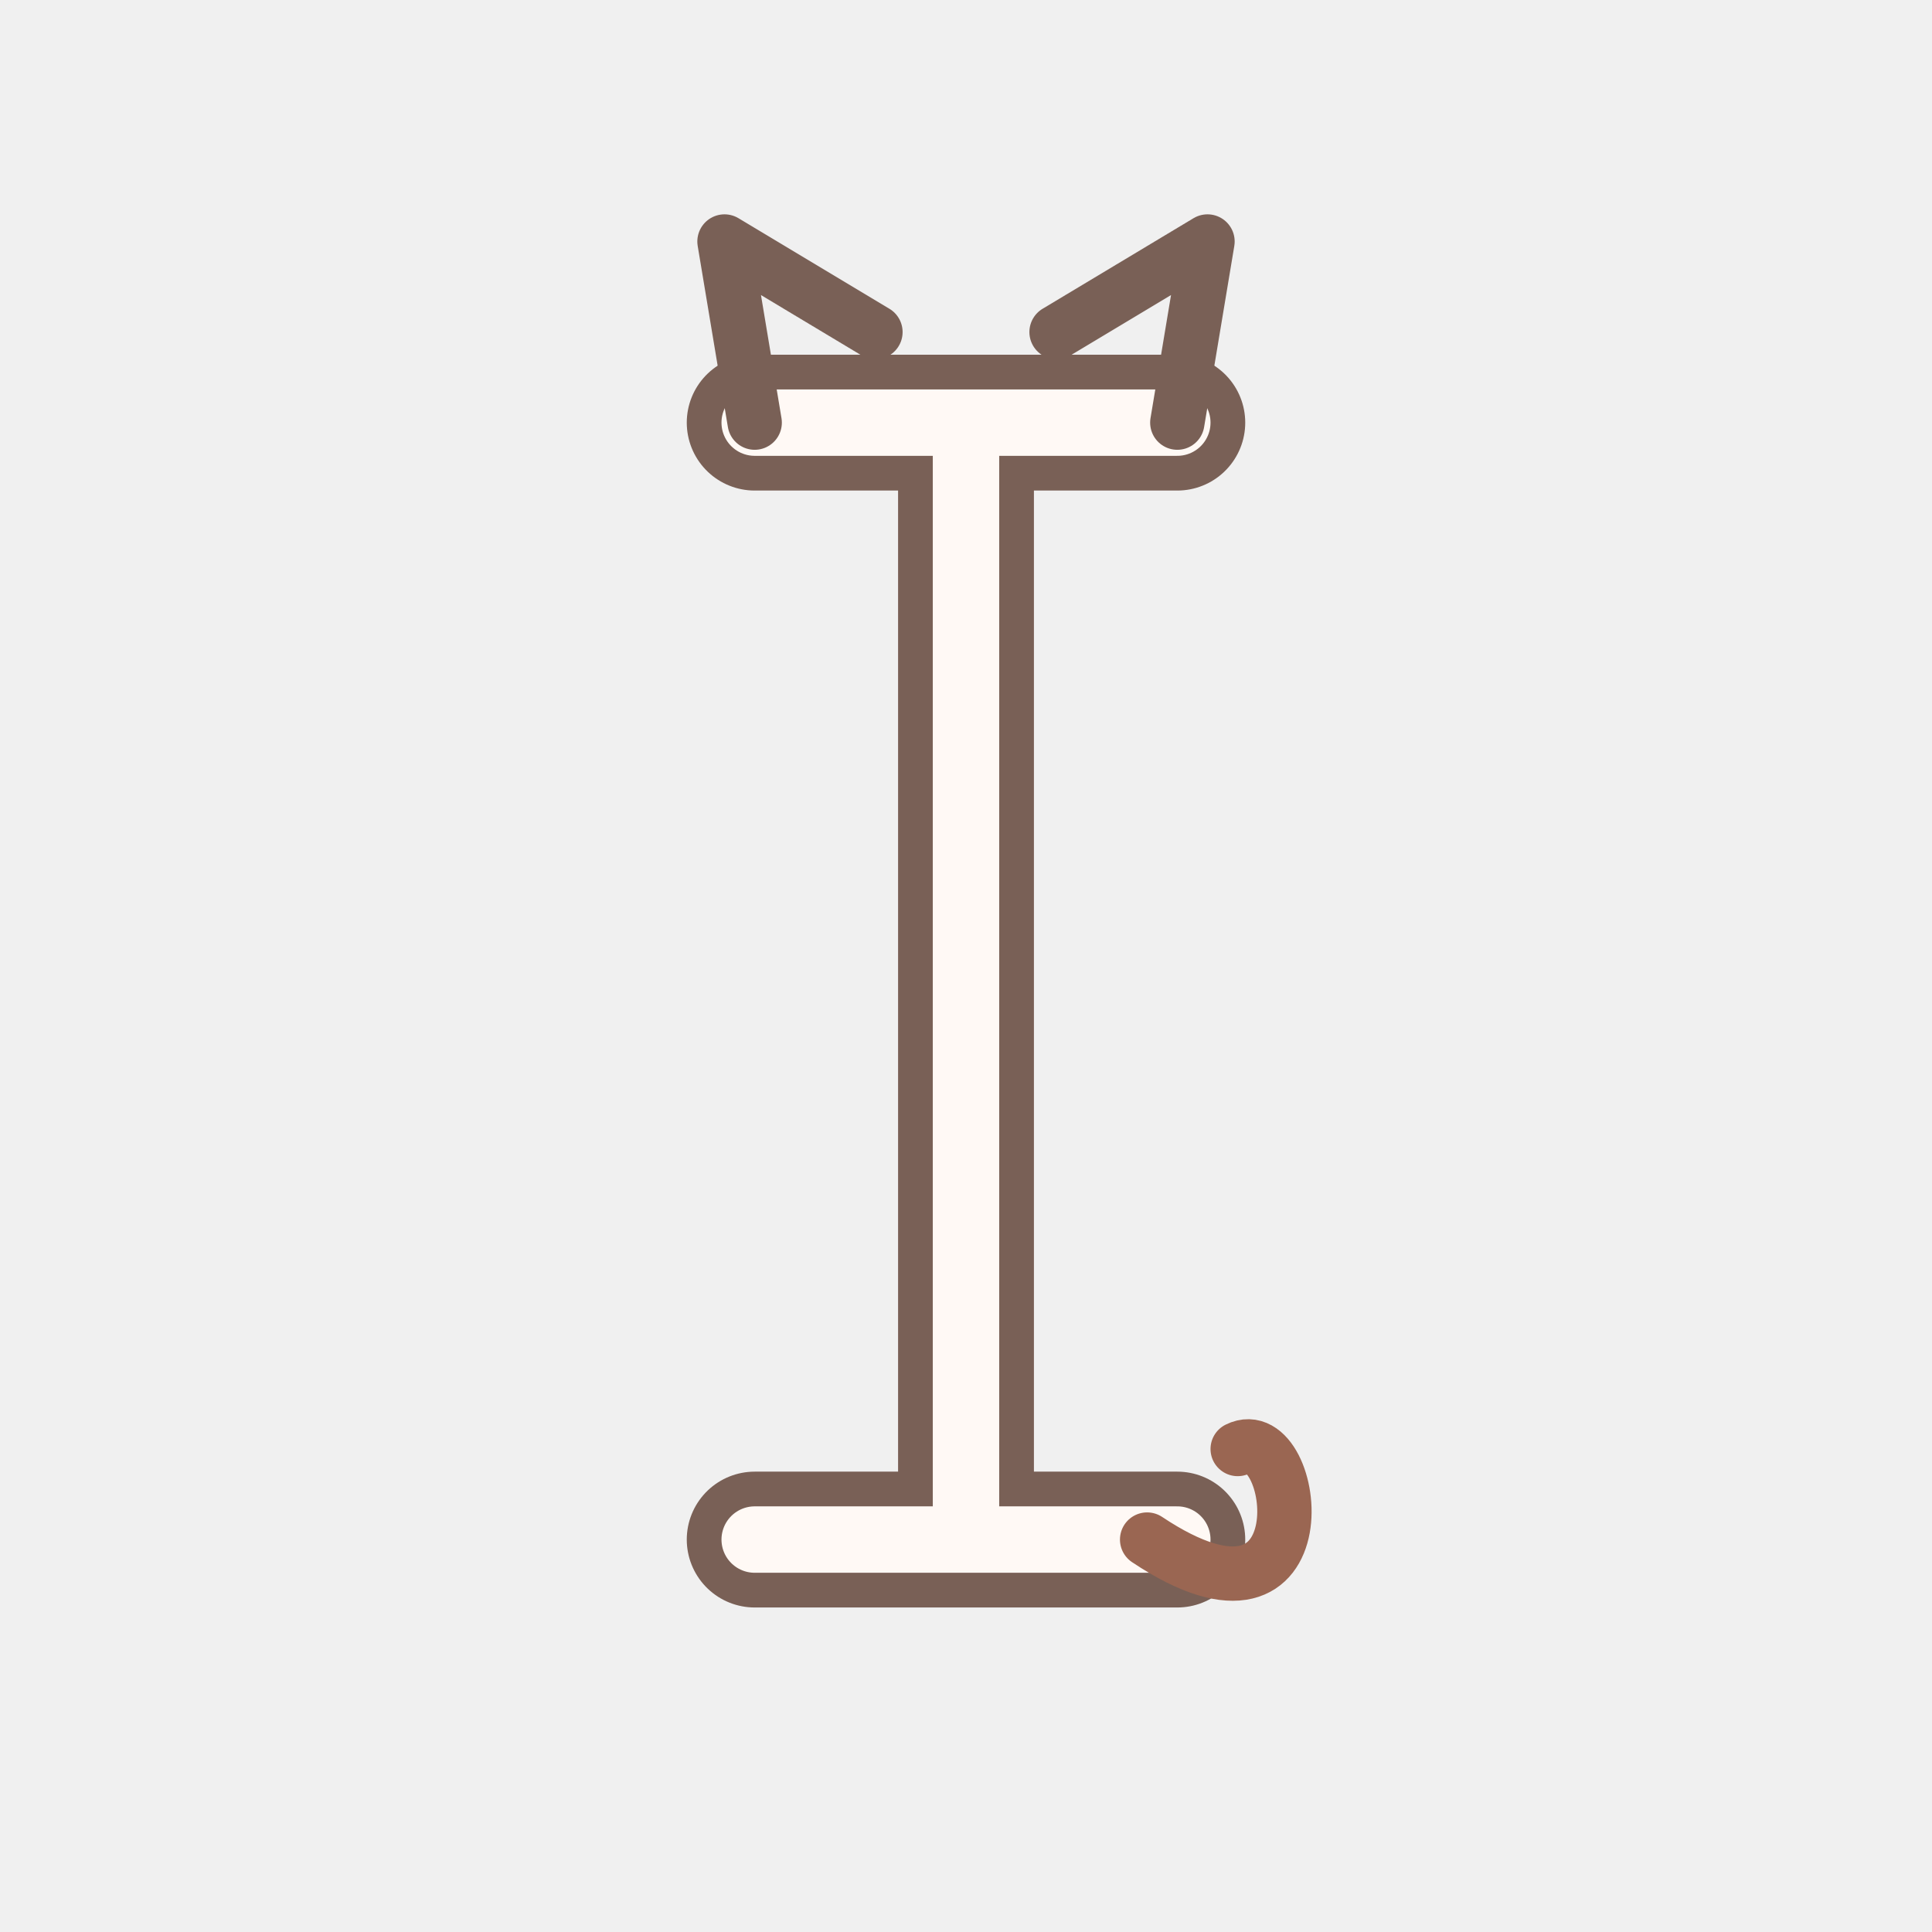
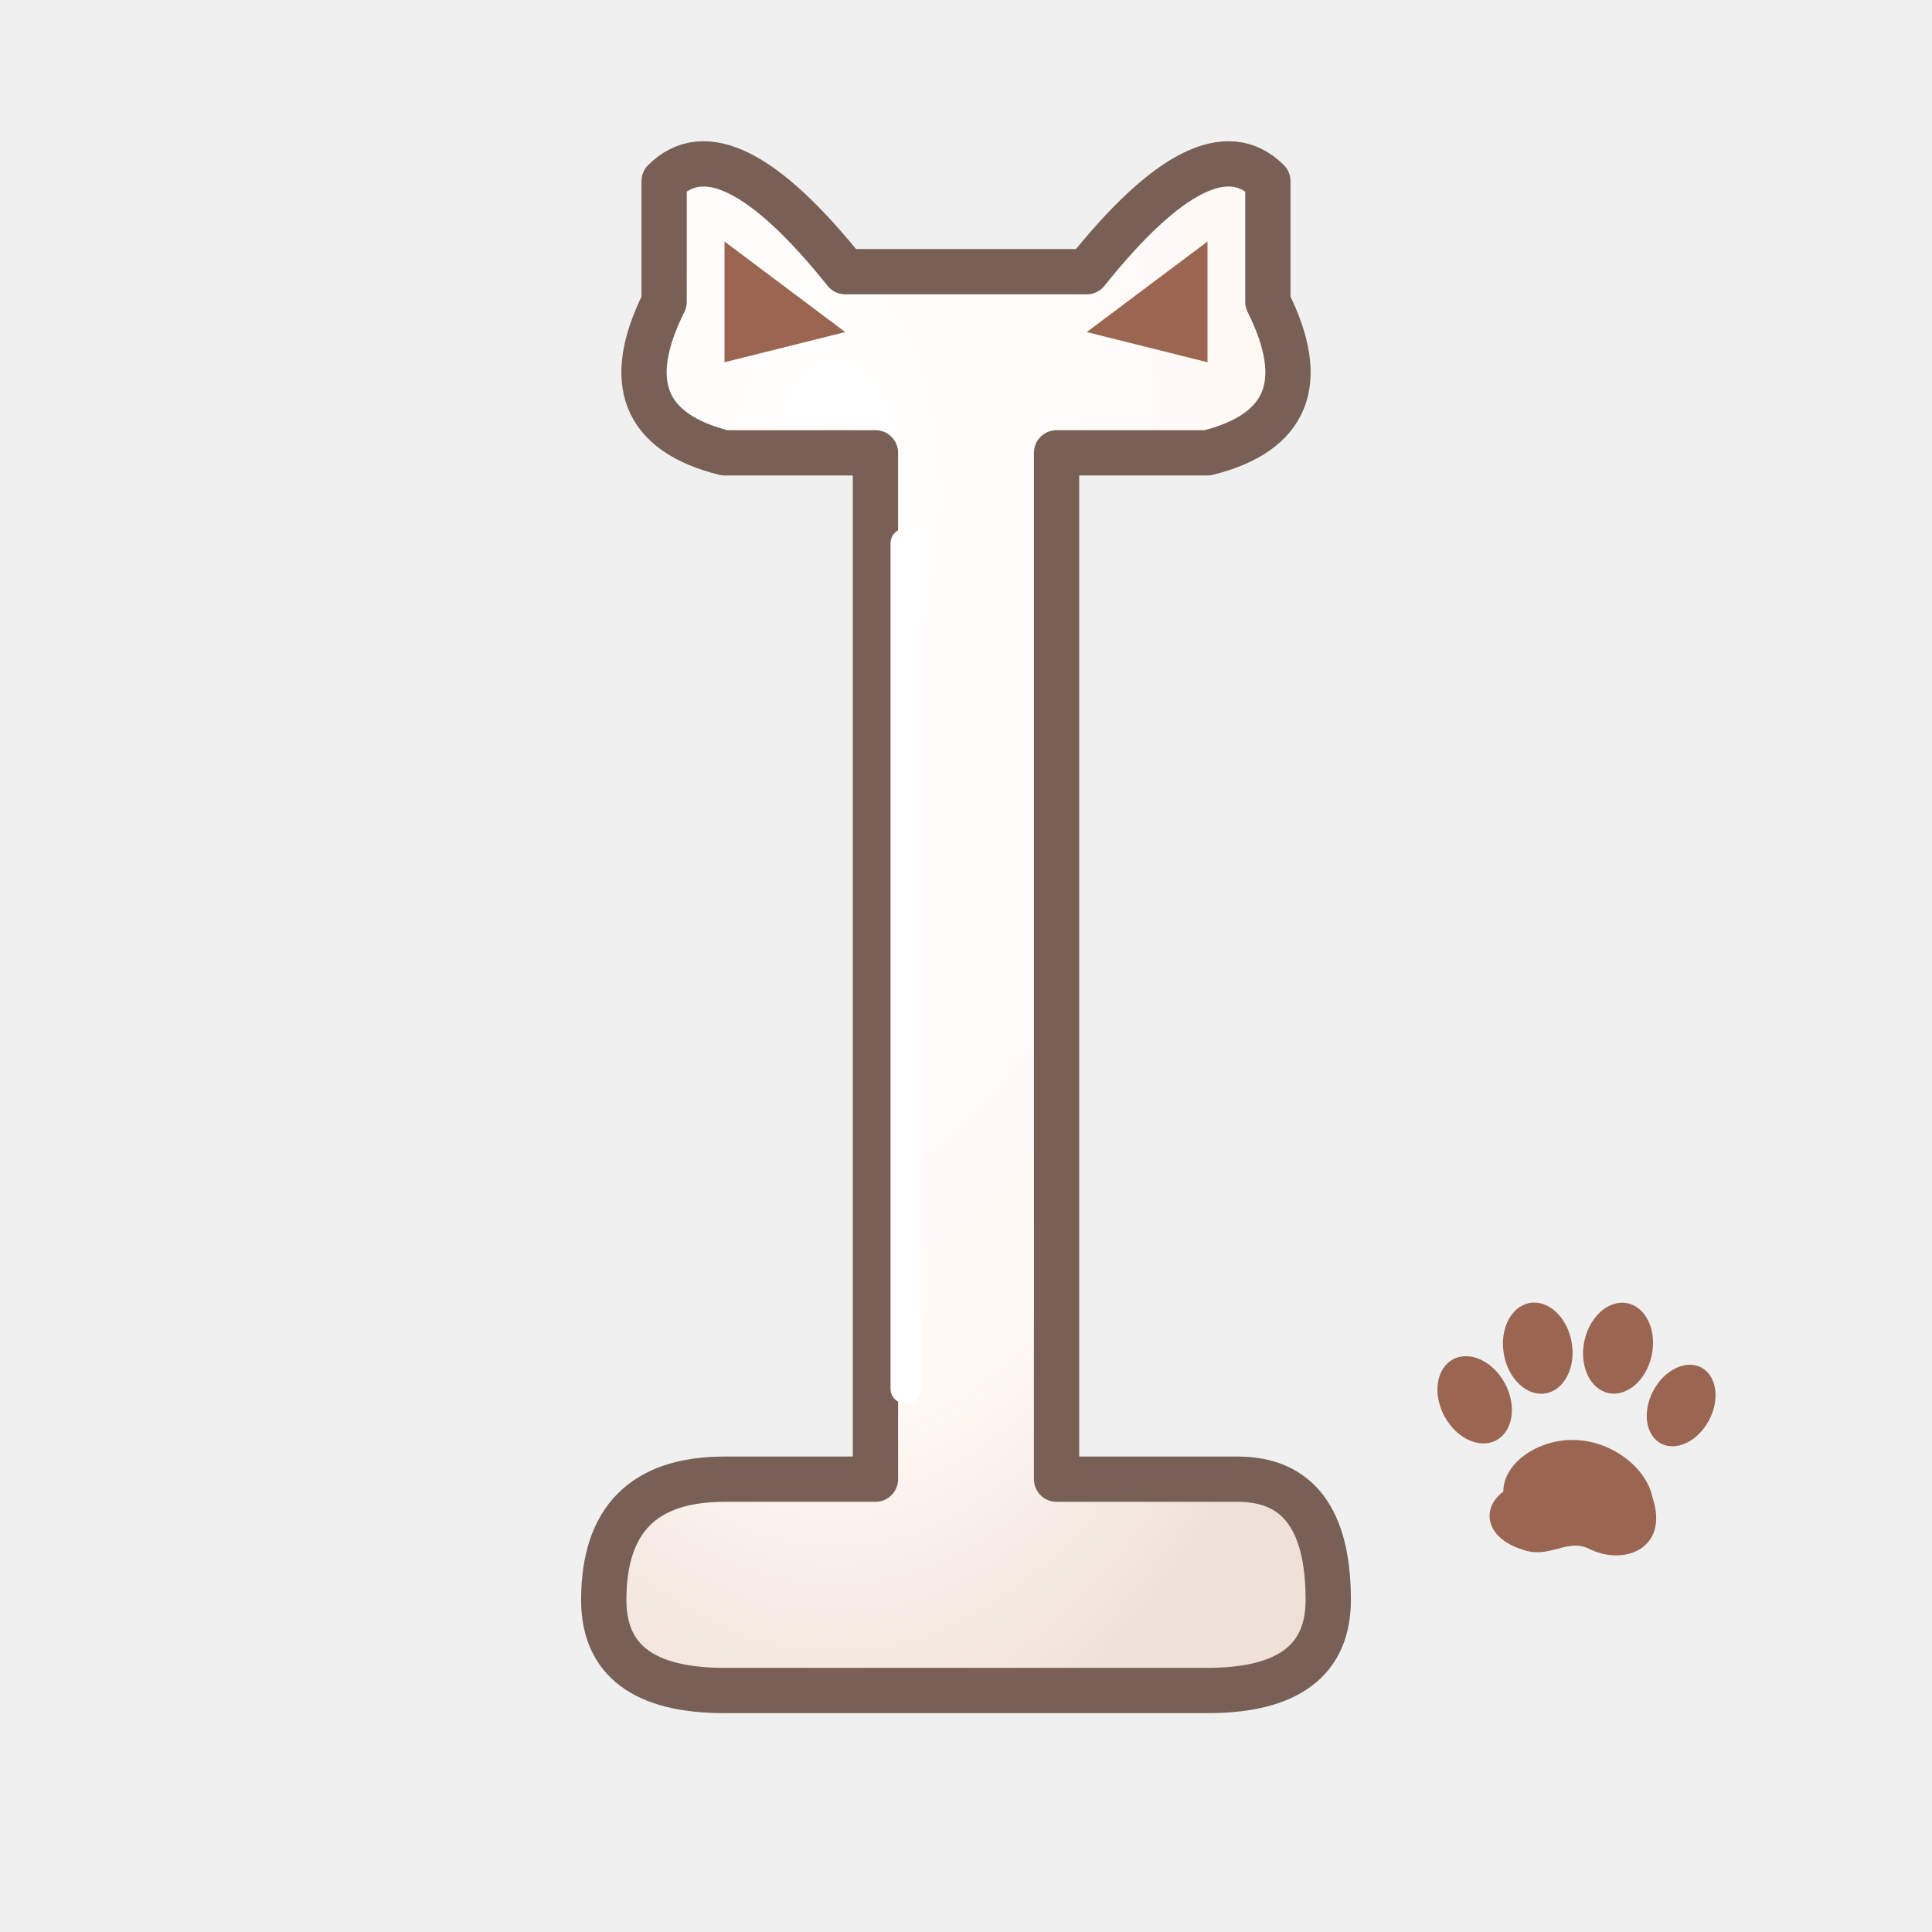
<svg xmlns="http://www.w3.org/2000/svg" width="96" height="96" viewBox="0 0 64 64" role="img">
-   <path d="M25 14 L39 14 M32 14 L32 51 M25 51 L39 51" fill="none" stroke="#796056" stroke-width="4.5" stroke-linejoin="round" stroke-linecap="round" />
-   <path d="M25 14 L39 14 M32 14 L32 51 M25 51 L39 51" fill="none" stroke="#FFF9F5" stroke-width="2.2" stroke-linejoin="round" stroke-linecap="round" />
-   <path d="M25 14 L24 8 L29 11 M35 11 L40 8 L39 14" fill="none" stroke="#796056" stroke-width="1.8" stroke-linejoin="round" stroke-linecap="round" />
-   <path d="M38 51 C44 55 43 47 41 48" fill="none" stroke="#9A6652" stroke-width="1.8" stroke-linejoin="round" stroke-linecap="round" />
+   <defs>
+     <radialGradient id="fur" cx=".38" cy=".22" r=".85">
+       <stop offset="0" stop-color="#FFFFFF" />
+       <stop offset="0.65" stop-color="#FFF9F5" />
+       <stop offset="1" stop-color="#E9D9CD" />
+     </radialGradient>
+     <radialGradient id="fluff" cx=".4" cy=".2" r=".85">
+       <stop offset="0" stop-color="#FFFDF9" />
+       <stop offset="0.6" stop-color="#FFF9F5" />
+       <stop offset="1" stop-color="#E7D7CC" />
+     </radialGradient>
+     <radialGradient id="pointer" cx=".32" cy=".22" r=".85">
+       <stop offset="0" stop-color="#FFFFFF" />
+       <stop offset="0.7" stop-color="#FFF9F5" />
+       <stop offset="1" stop-color="#EFE1D7" />
+     </radialGradient>
+     <radialGradient id="bell" cx=".28" cy=".22" r=".85">
+       <stop offset="0" stop-color="#FFF0BF" />
+       <stop offset="0.48" stop-color="#F7D491" />
+       <stop offset="1" stop-color="#D99C53" />
+     </radialGradient>
+     <radialGradient id="gray-pad" cx=".3" cy=".2" r=".85">
+       <stop offset="0" stop-color="#D9D2CD" />
+       <stop offset="0.4" stop-color="#BDB4AE" />
+       <stop offset="1" stop-color="#9E938B" />
+     </radialGradient>
+     <radialGradient id="pink-pad" cx=".28" cy=".2" r=".9">
+       <stop offset="0" stop-color="#FFD0D4" />
+       <stop offset=".46" stop-color="#F4A6AE" />
+       <stop offset="1" stop-color="#CF8790" />
+     </radialGradient>
+     <radialGradient id="coffee-pad" cx=".28" cy=".2" r=".9">
+       <stop offset="0" stop-color="#C89278" />
+       <stop offset=".46" stop-color="#9A6652" />
+       <stop offset="1" stop-color="#815442" />
+     </radialGradient>
+   </defs>
+   <path d="M24 15 Q20 14 22 10 L22 6 Q24 4 28 9 L36 9 Q40 4 42 6 L42 10 Q44 14 40 15 L35 15 L35 49 L41 49 Q44 49 44 53 Q44 56 40 56 L24 56 Q20 56 20 53 Q20 49 24 49 L29 49 L29 15Z" fill="url(#pointer)" stroke="#796056" stroke-width="1.5" stroke-linejoin="round" stroke-linecap="round" />
+   <path d="M24 8 L24 12 L28 11 M40 8 L40 12 L36 11" fill="#9A6652" stroke="none" stroke-width="1" stroke-linejoin="round" stroke-linecap="round" />
+   <path d="M30 18 L30 46" fill="none" stroke="#FFFFFF" stroke-width="1" stroke-linejoin="round" stroke-linecap="round" />
+   <g transform="translate(46 42) scale(.19)">
+     <ellipse cx="15" cy="23" rx="6" ry="8" fill="#9A6652" transform="rotate(-28 15 23)" />
+     <ellipse cx="26" cy="14" rx="6" ry="8" fill="#9A6652" transform="rotate(-10 26 14)" />
+     <ellipse cx="40" cy="14" rx="6" ry="8" fill="#9A6652" transform="rotate(12 40 14)" />
+     <ellipse cx="51" cy="24" rx="5.5" ry="7.5" fill="#9A6652" transform="rotate(28 51 24)" />
+     <path d="M20 39 C20 34 26 30 32 30 C39 30 45 35 46 40 C49 49 41 52 35 49 C31 47 28 51 23 49 C17 47 16 42 20 39Z" fill="#9A6652" stroke="none" stroke-width="1" stroke-linejoin="round" stroke-linecap="round" />
+   </g>
</svg>
